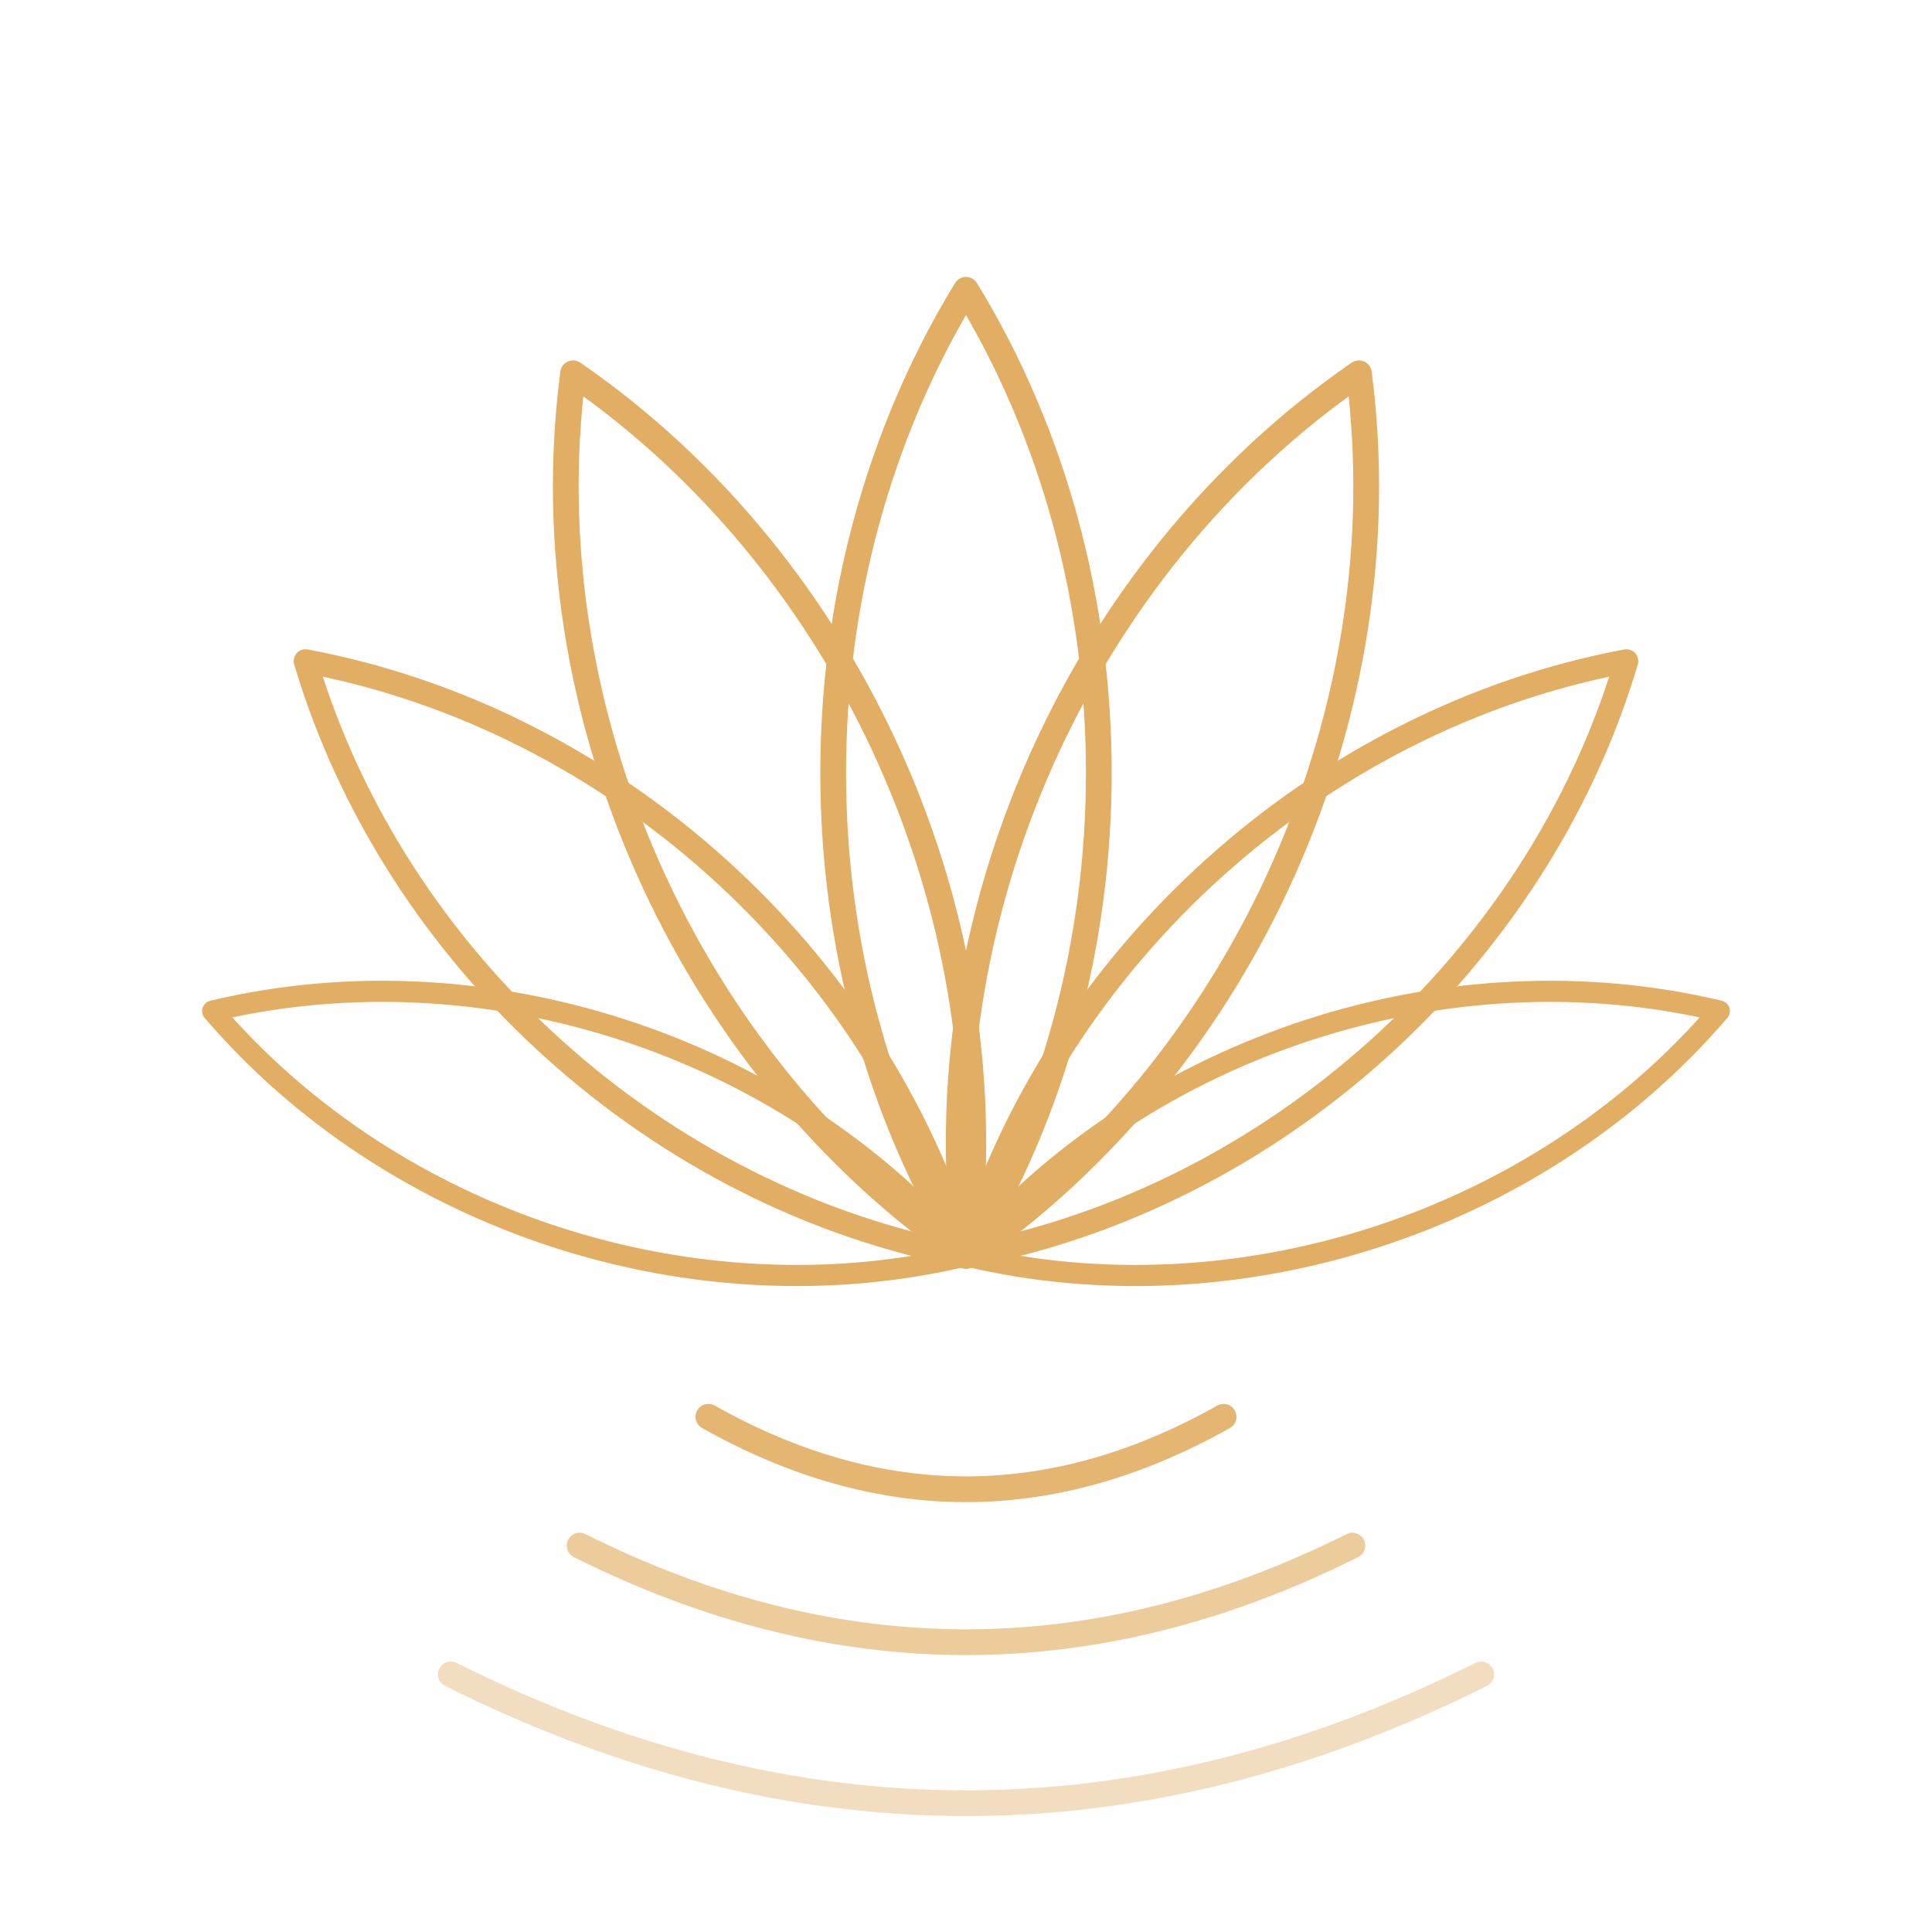
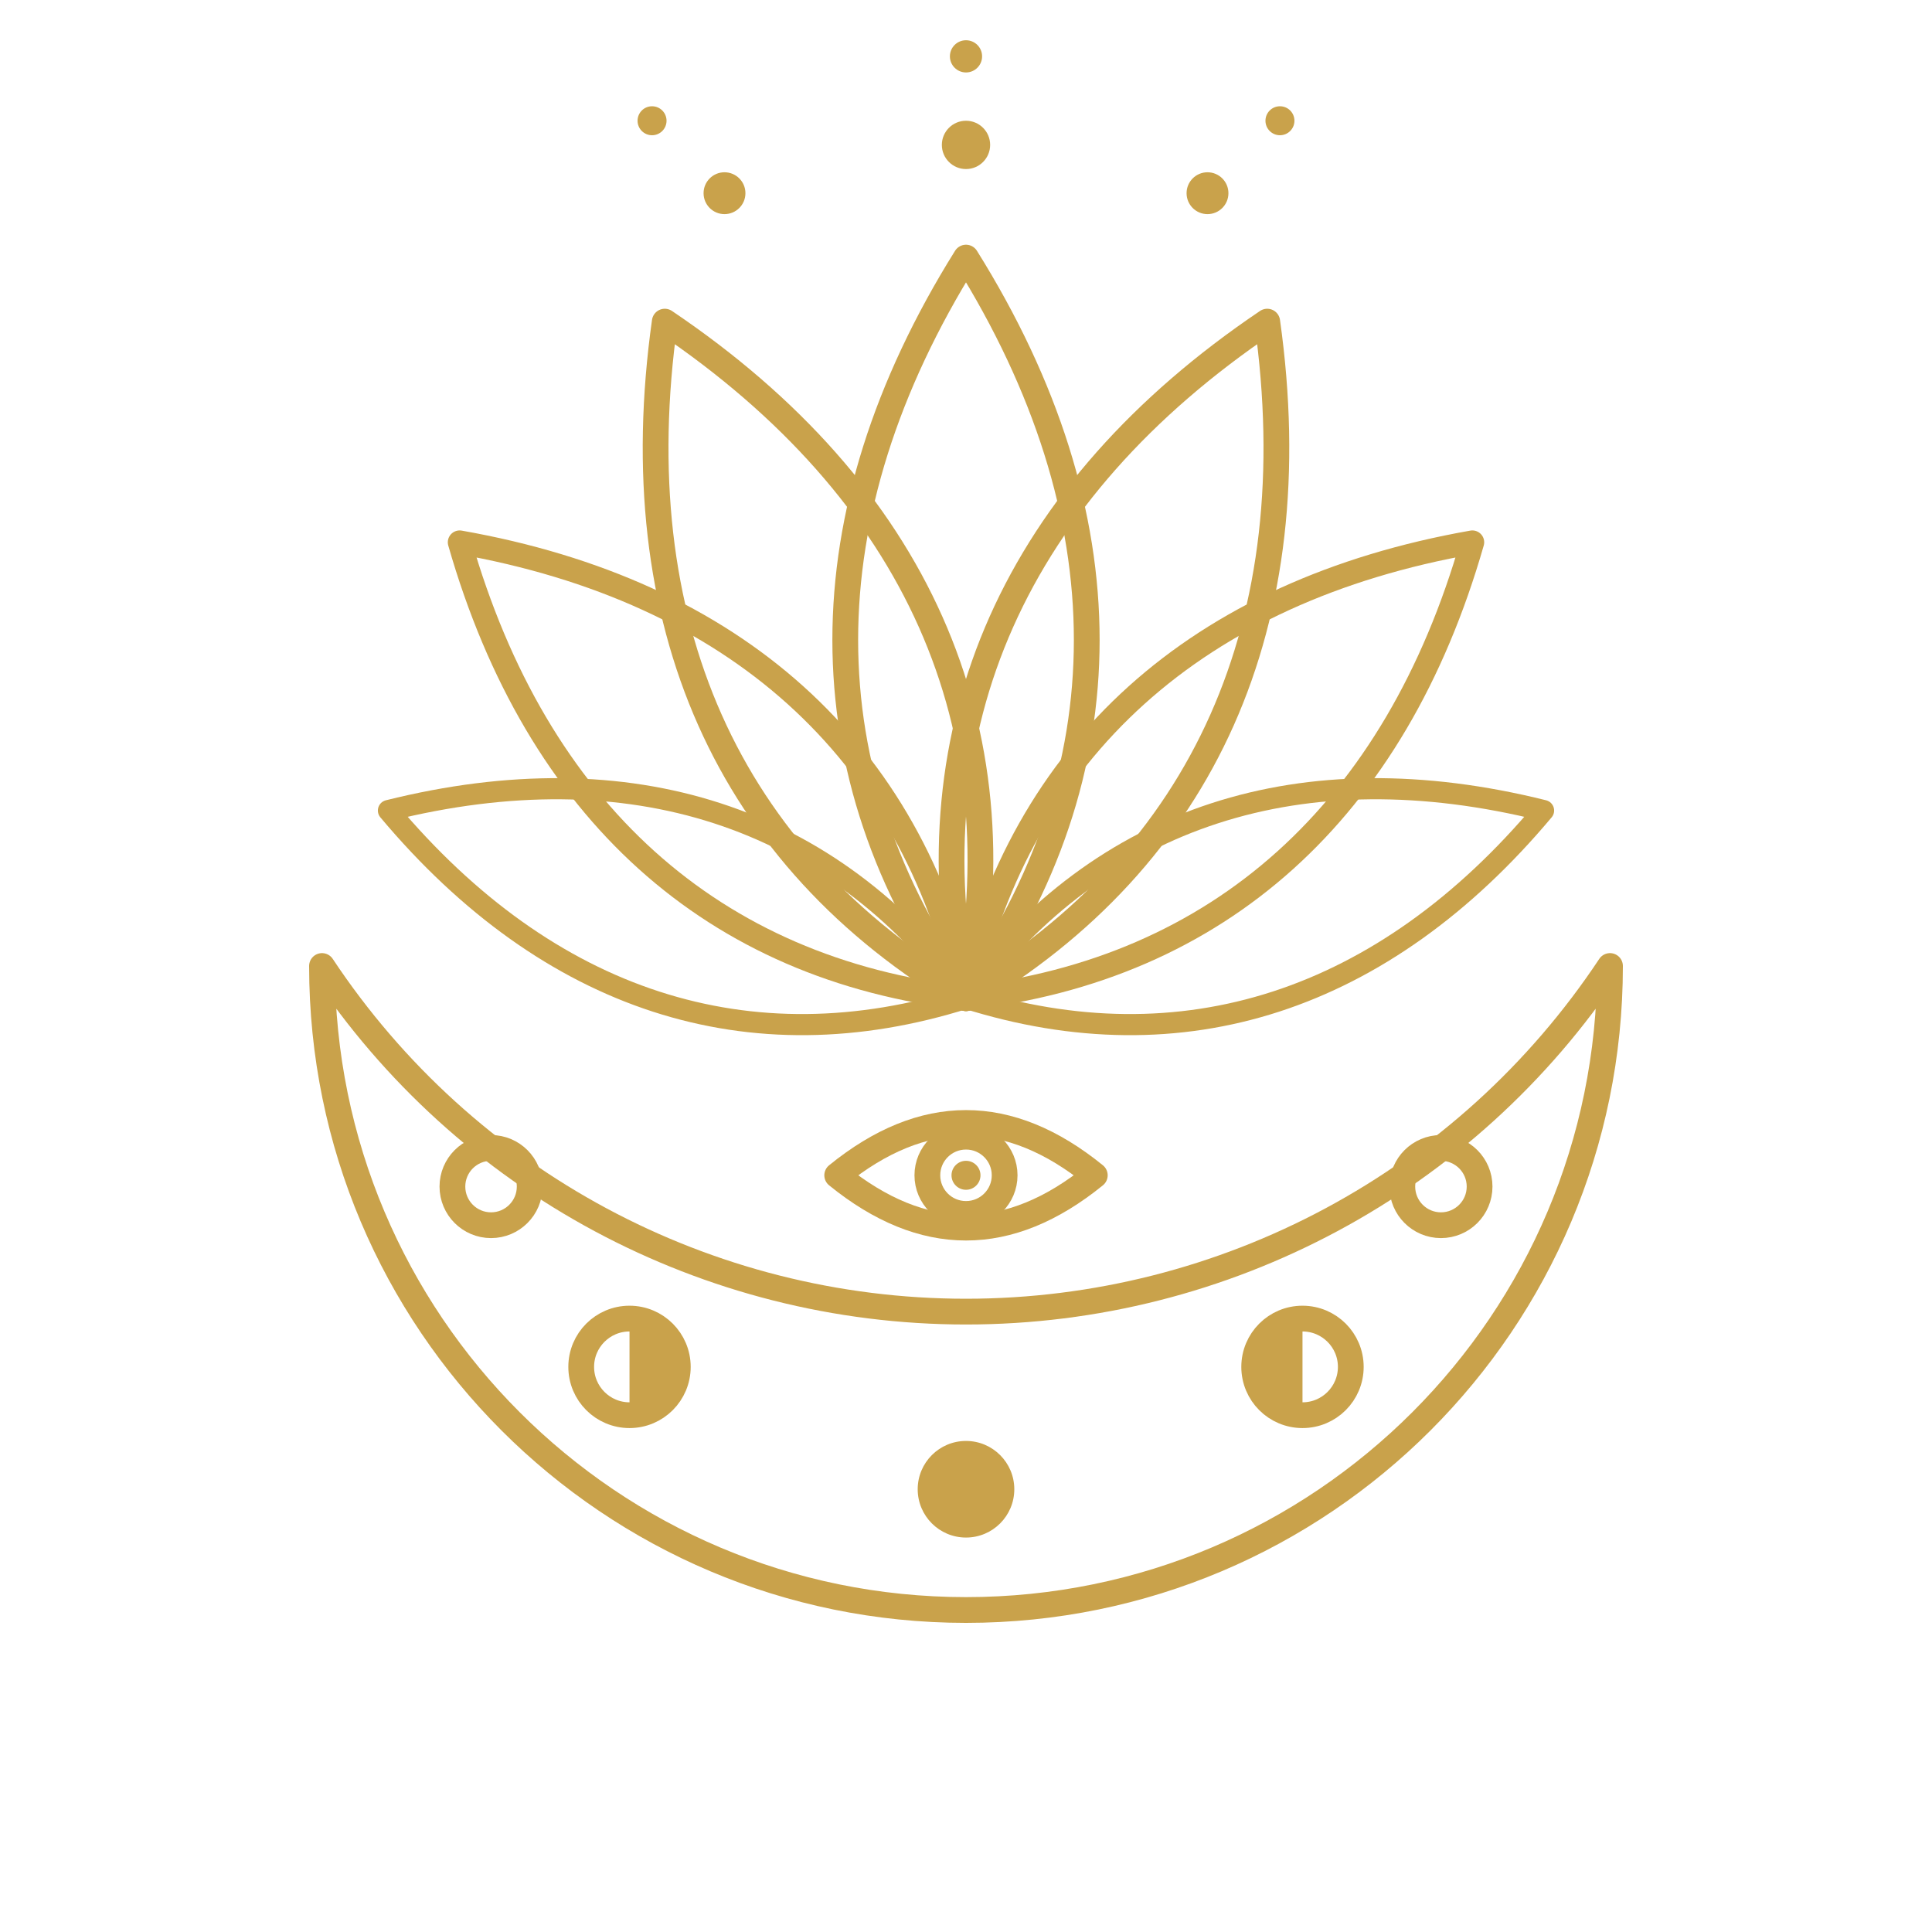
- <svg xmlns="http://www.w3.org/2000/svg" viewBox="0 0 120 120" width="120" height="120" fill="none" stroke="#E2AE63" stroke-width="1.6" stroke-linecap="round" stroke-linejoin="round">
+ <svg xmlns="http://www.w3.org/2000/svg" viewBox="0 0 120 120" width="120" height="120" fill="none" stroke="#C9A24B" stroke-width="1.6" stroke-linecap="round" stroke-linejoin="round">
  <defs>
-     <path id="petal" d="M60 18 C49 36 49 60 60 78 C71 60 71 36 60 18 Z" />
+     <path id="petal" d="M60 16 C50 32 50 48 60 62 C70 48 70 32 60 16 Z" />
  </defs>
+   <g fill="#C9A24B" stroke="none">
+     <circle cx="60" cy="9" r="1.5" />
+     <circle cx="60" cy="3.5" r="1" />
+     <circle cx="45" cy="12" r="1.3" />
+     <circle cx="40.5" cy="7.5" r=".9" />
+     <circle cx="75" cy="12" r="1.3" />
+     <circle cx="79.5" cy="7.5" r=".9" />
+   </g>
  <g>
-     <use href="#petal" transform="rotate(-72 60 78) translate(60 78) scale(.82) translate(-60 -78)" />
-     <use href="#petal" transform="rotate(72 60 78) translate(60 78) scale(.82) translate(-60 -78)" />
-     <use href="#petal" transform="rotate(-48 60 78) translate(60 78) scale(.92) translate(-60 -78)" />
-     <use href="#petal" transform="rotate(48 60 78) translate(60 78) scale(.92) translate(-60 -78)" />
-     <use href="#petal" transform="rotate(-24 60 78)" />
-     <use href="#petal" transform="rotate(24 60 78)" />
+     <use href="#petal" transform="rotate(-72 60 62) translate(60 62) scale(.82) translate(-60 -62)" />
+     <use href="#petal" transform="rotate(72 60 62) translate(60 62) scale(.82) translate(-60 -62)" />
+     <use href="#petal" transform="rotate(-48 60 62) translate(60 62) scale(.92) translate(-60 -62)" />
+     <use href="#petal" transform="rotate(48 60 62) translate(60 62) scale(.92) translate(-60 -62)" />
+     <use href="#petal" transform="rotate(-24 60 62)" />
+     <use href="#petal" transform="rotate(24 60 62)" />
    <use href="#petal" />
  </g>
-   <g opacity=".9">
-     <path d="M44 88 Q60 97 76 88" />
-     <path d="M36 96 Q60 108 84 96" opacity=".7" />
-     <path d="M28 104 Q60 120 92 104" opacity=".45" />
+   <g>
+     <path d="M52 73 Q60 66.5 68 73 Q60 79.5 52 73 Z" />
+     <circle cx="60" cy="73" r="2.4" />
+     <circle cx="60" cy="73" r=".9" fill="#C9A24B" stroke="none" />
+   </g>
+   <g>
+     <path d="M20 60 A40 40 0 0 0 100 60 A48 48 0 0 1 20 60 Z" />
+     <circle cx="60" cy="92.5" r="3" fill="#C9A24B" stroke="none" />
+     <path d="M80.9 81.9 a3 3 0 0 0 0 6 z" fill="#C9A24B" stroke="none" />
+     <circle cx="80.9" cy="84.9" r="3" />
+     <path d="M39.1 87.9 a3 3 0 0 0 0 -6 z" fill="#C9A24B" stroke="none" />
+     <circle cx="39.1" cy="84.9" r="3" />
+     <circle cx="89.5" cy="73.7" r="2.4" />
+     <circle cx="30.5" cy="73.7" r="2.4" />
  </g>
</svg>
